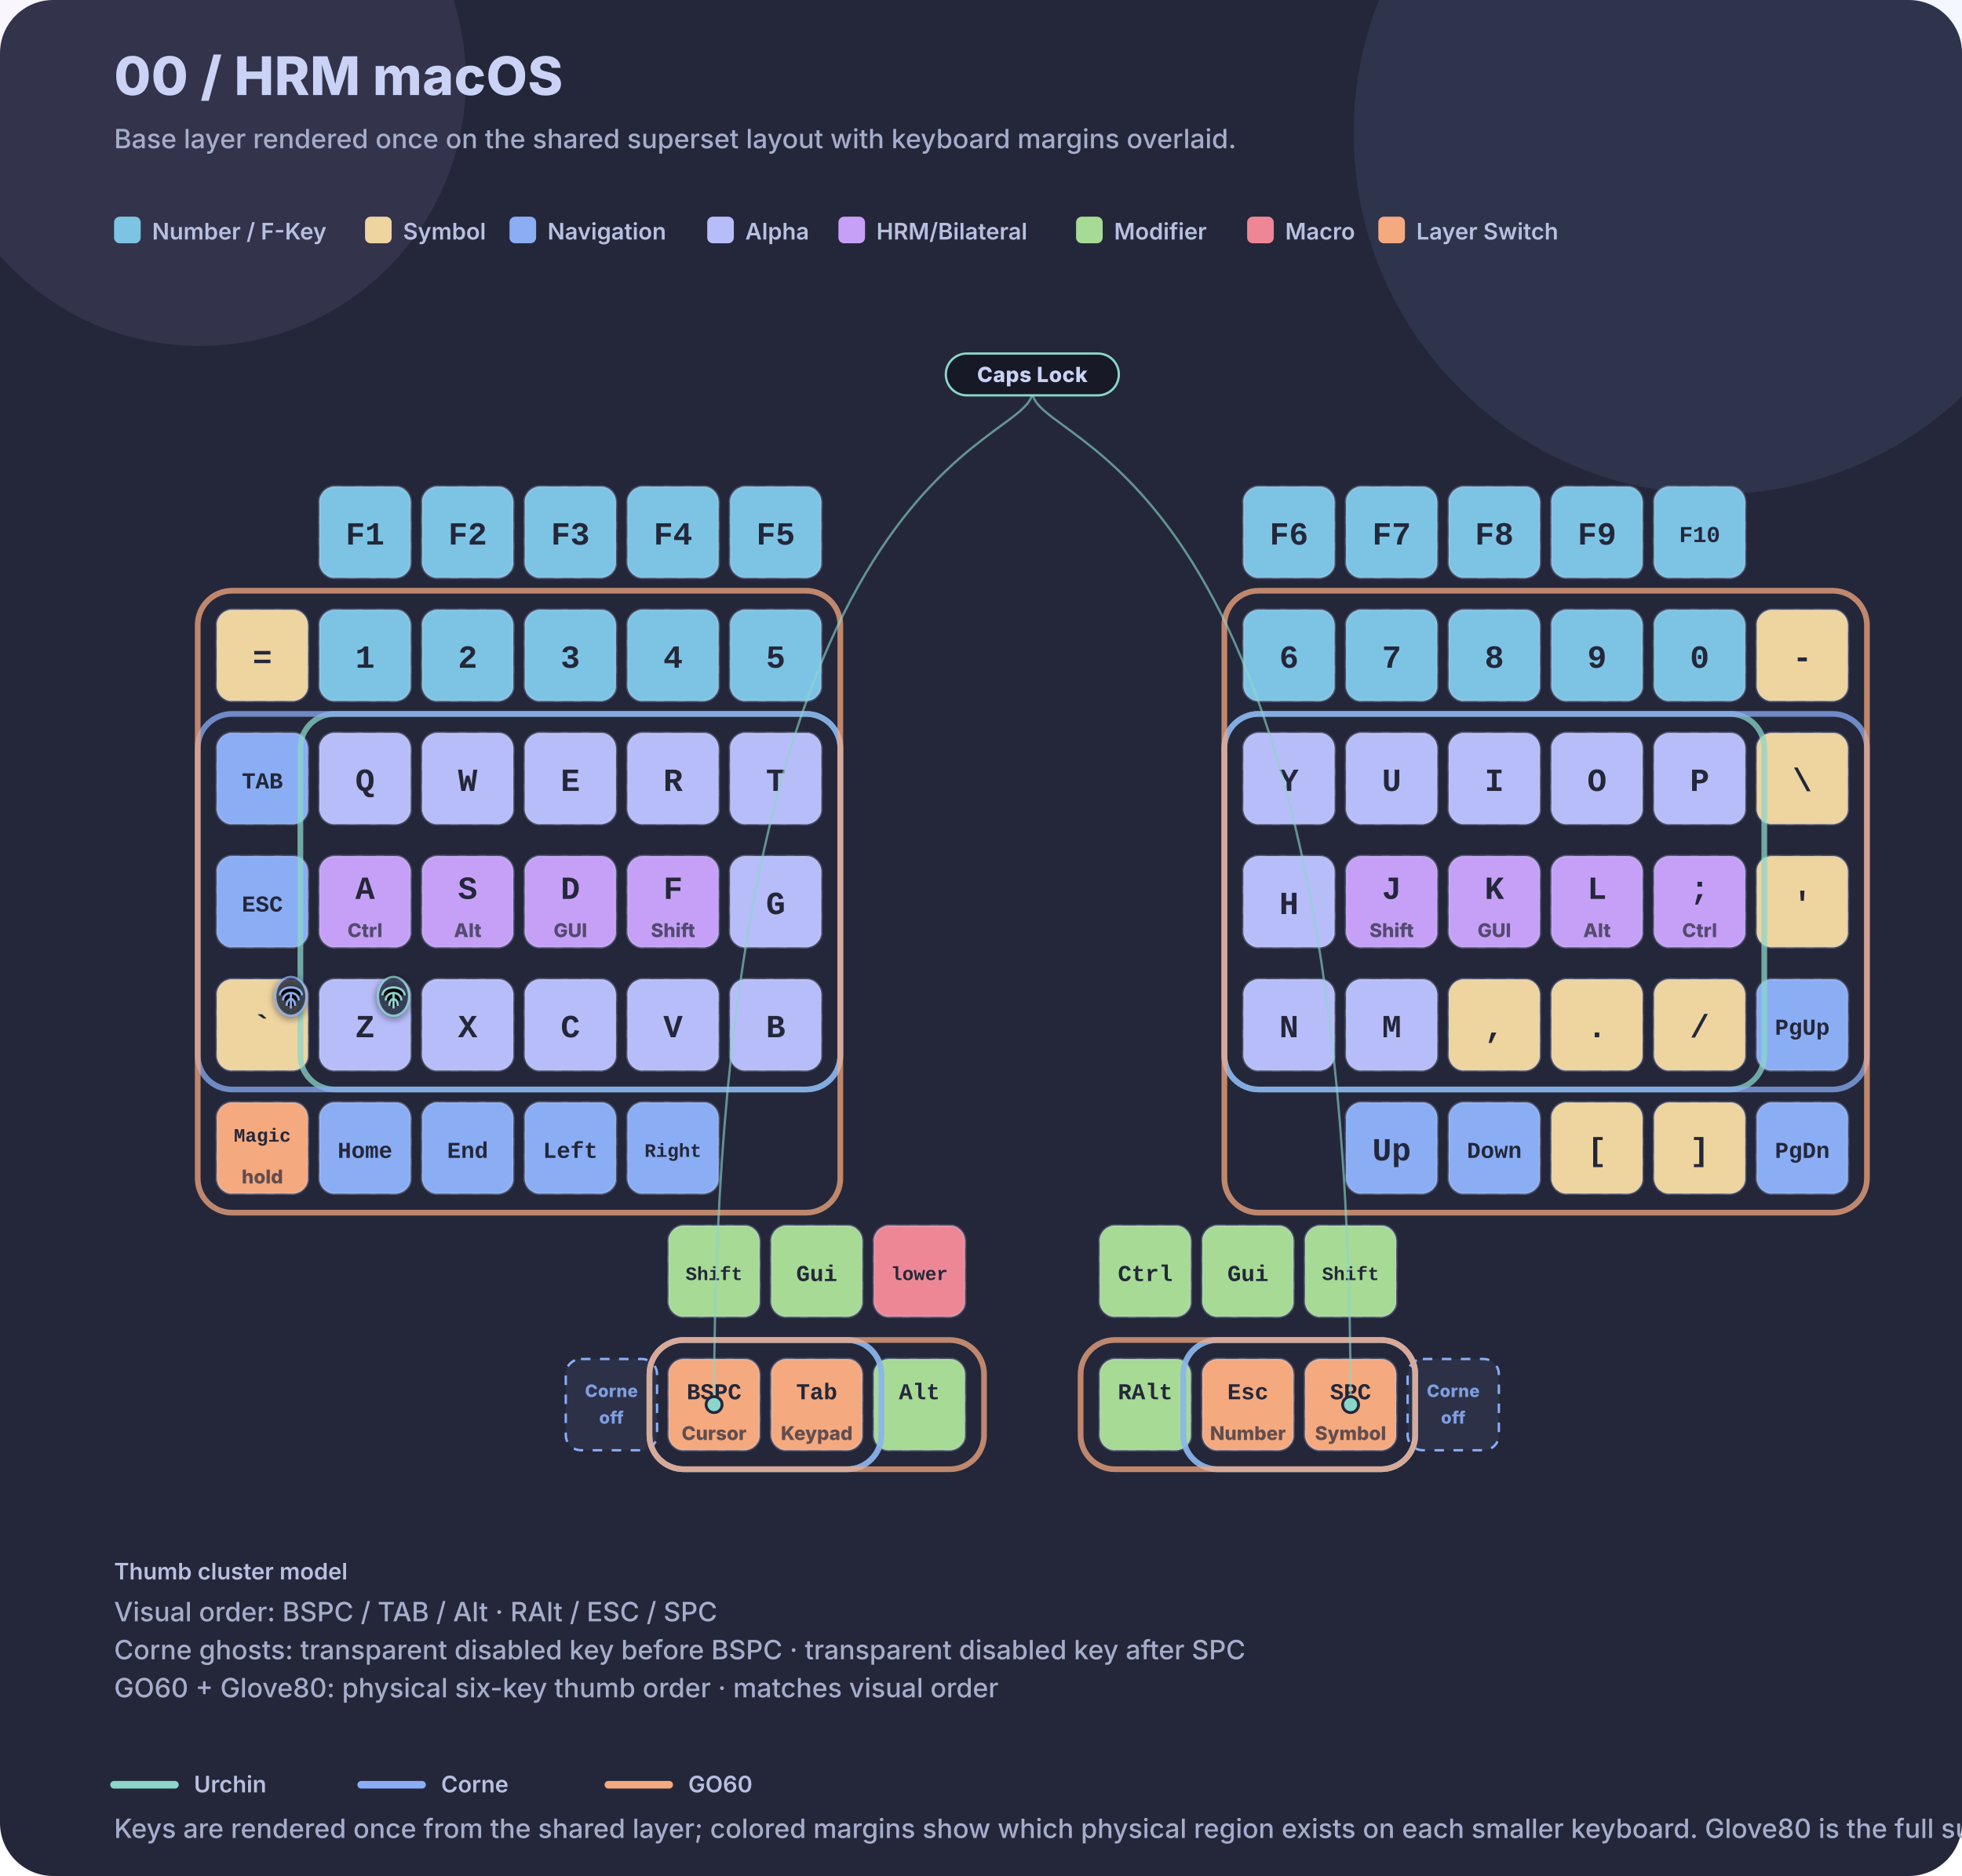
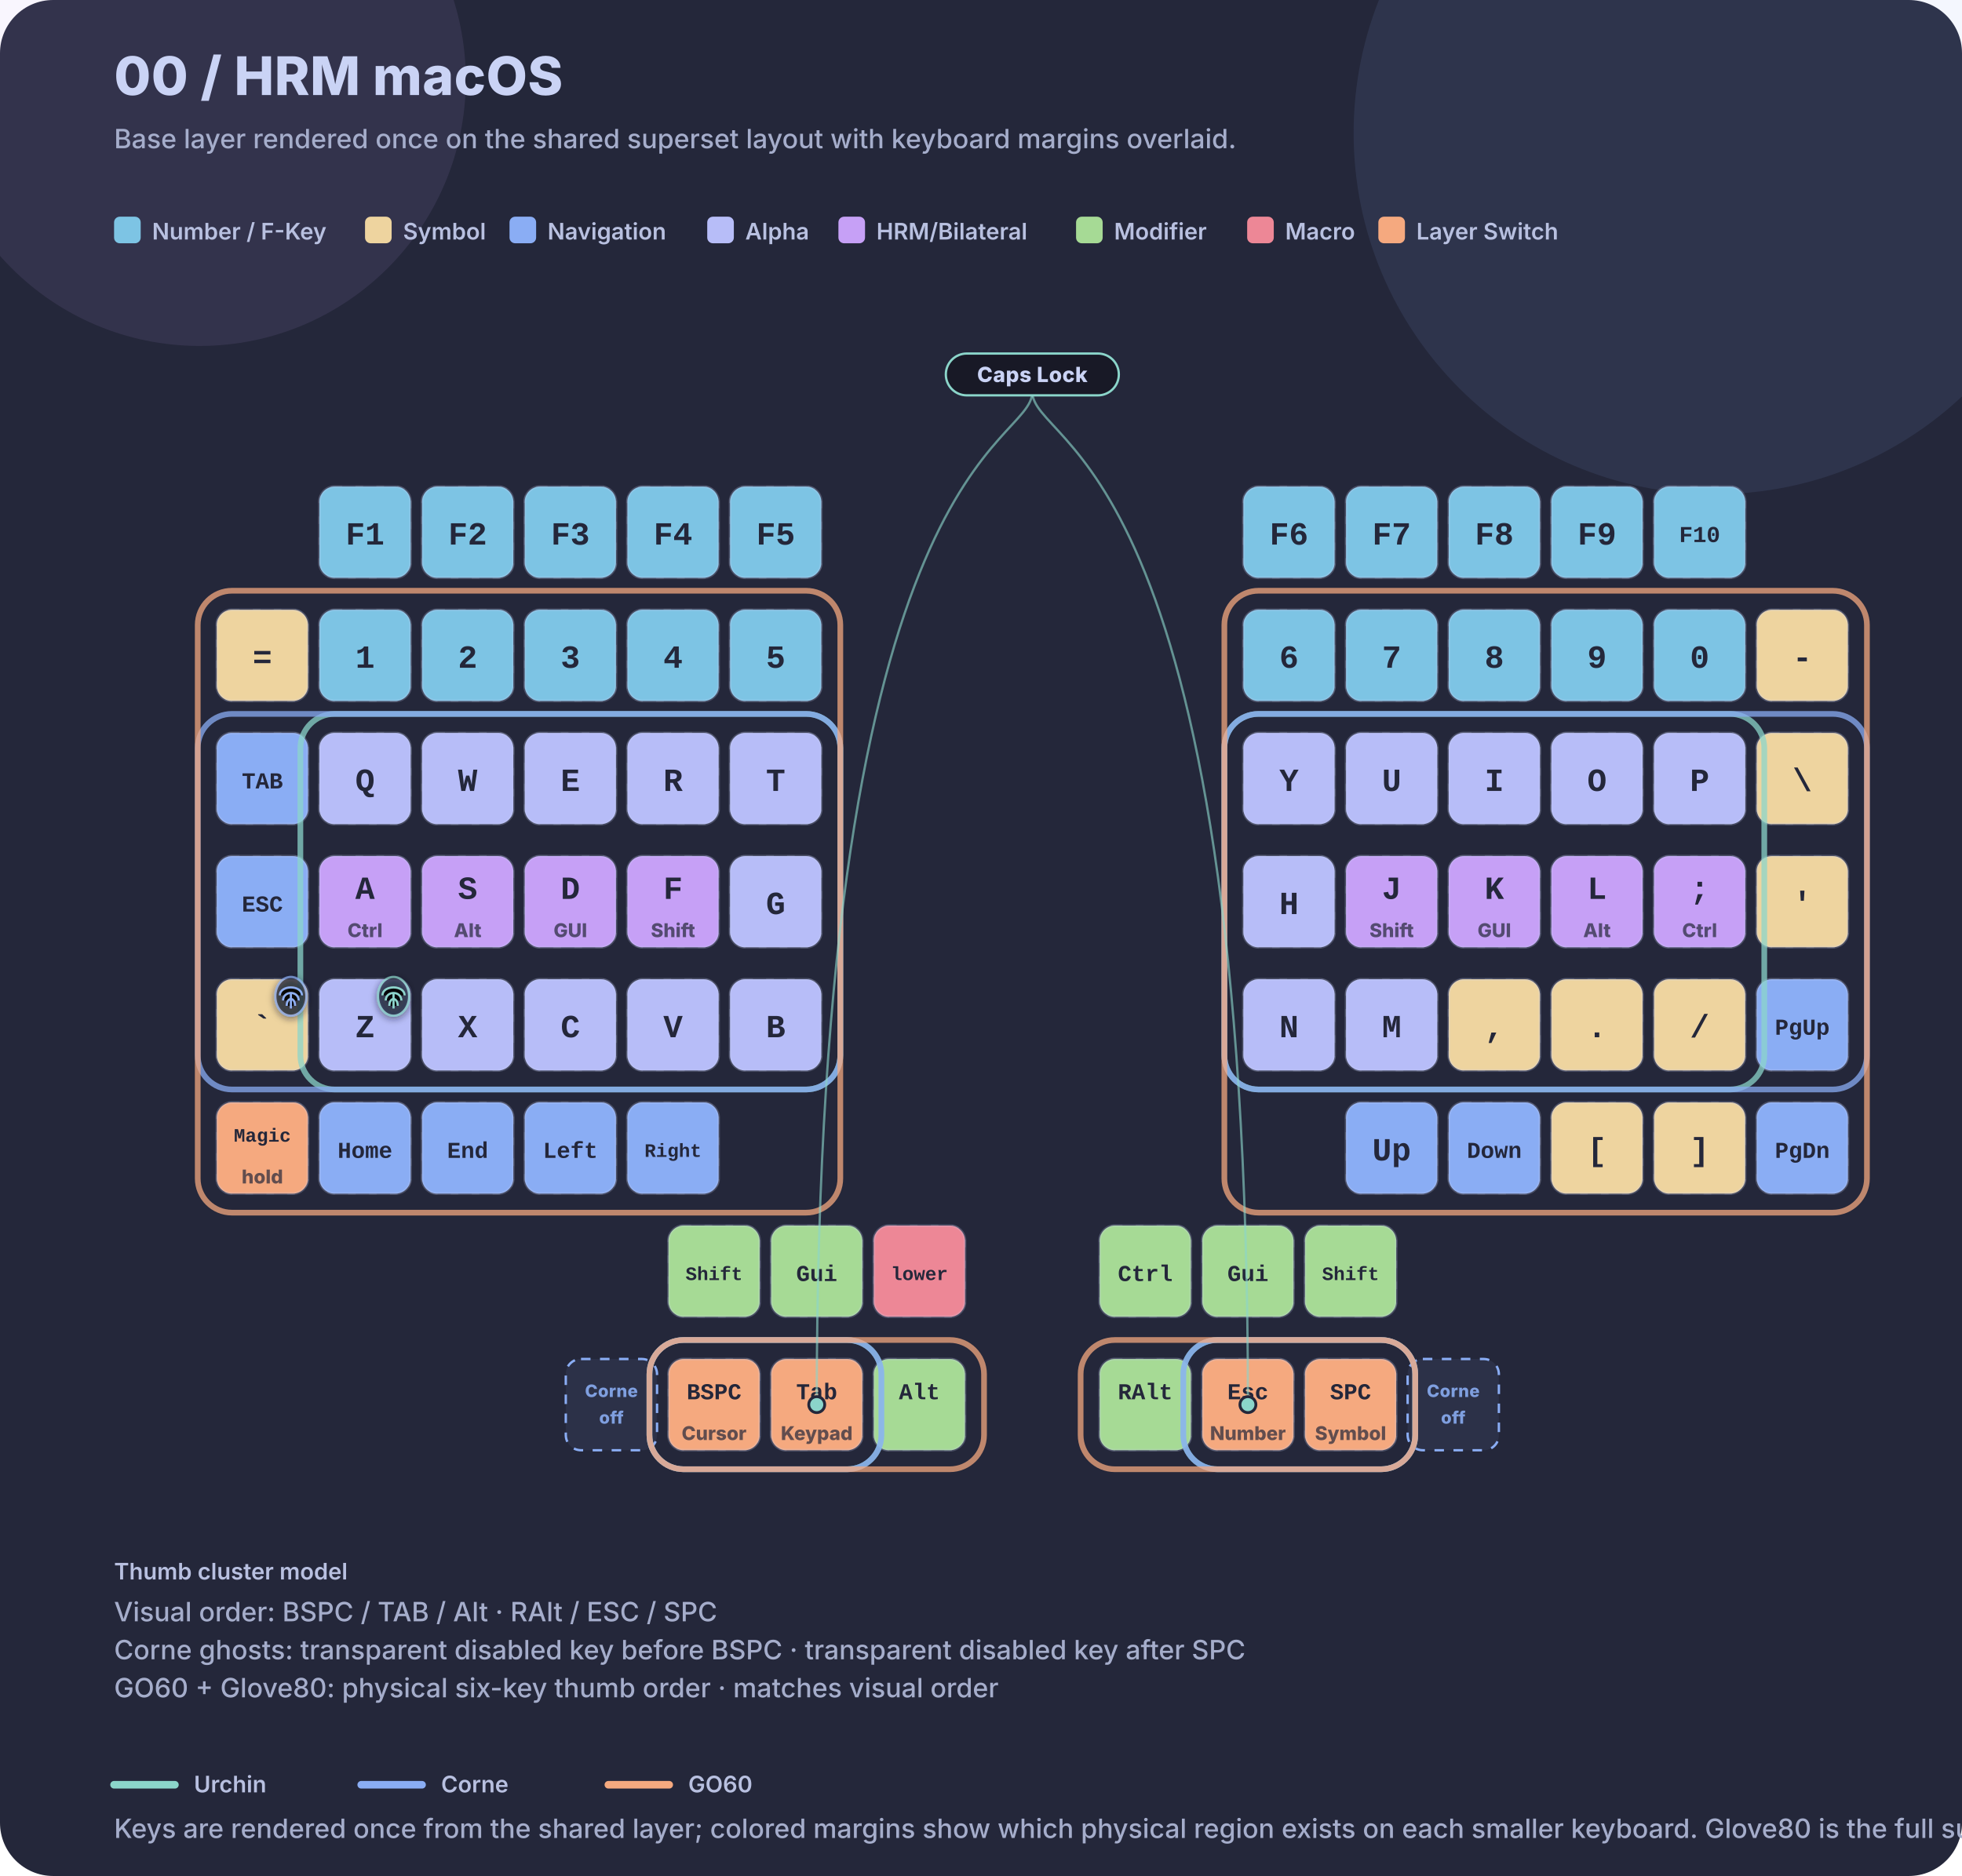
<svg xmlns="http://www.w3.org/2000/svg" width="1032" height="987" viewBox="0 0 1032 987" role="img" aria-labelledby="title desc">
  <style>
    .title { font: 800 28px Inter, Avenir Next, Segoe UI, sans-serif; fill: #cad3f5; letter-spacing: .2px; }
    .subtitle { font: 500 14px Inter, Avenir Next, Segoe UI, sans-serif; fill: #a5adcb; }
    .legend-text { font: 600 12px Inter, Avenir Next, Segoe UI, sans-serif; fill: #b8c0e0; }
    .tap { font-family: Berkeley Mono, SFMono-Regular, Consolas, Liberation Mono, monospace; font-weight: 800; text-anchor: middle; dominant-baseline: central; }
    .tap.transparent { font-size: 16px; fill: #6e738d; }
    .hold { font: 800 10px Inter, Avenir Next, Segoe UI, sans-serif; text-anchor: middle; dominant-baseline: central; }
    .key { stroke: rgba(202,211,245,.22); stroke-width: 1.4; }
    .ghost-key { fill: transparent; stroke: rgba(202,211,245,.13); stroke-width: 1; stroke-dasharray: 4 7; }
    .corne-disabled-thumb rect { fill: rgba(138,173,244,.08); stroke: #8aadf4; stroke-width: 1.25; stroke-dasharray: 5 5; }
    .corne-disabled-thumb text { font: 800 9px Inter, Avenir Next, Segoe UI, sans-serif; fill: #8aadf4; text-anchor: middle; letter-spacing: .15px; opacity: .88; }
    .keyboard-boundary { fill: transparent; stroke-width: 3; opacity: .74; }
    .layer-activator { opacity: .96; filter: drop-shadow(0 1px 2px rgba(24,25,38,.8)); }
    .layer-activator * { stroke: #24273a; stroke-width: 1.15; }
    .outline-legend-line { stroke-width: 4; stroke-linecap: round; }
    .shortcut path { fill: none; stroke: #8bd5ca; stroke-width: 1.2; opacity: .62; stroke-linecap: round; }
    .shortcut circle { fill: #8bd5ca; stroke: #24273a; stroke-width: 1.5; }
    .shortcut rect { fill: #181926; stroke: #8bd5ca; stroke-width: 1.2; }
    .shortcut text { font: 800 11px Inter, Avenir Next, Segoe UI, sans-serif; fill: #cad3f5; text-anchor: middle; letter-spacing: .2px; }
  </style>
  <rect x="0" y="0" width="1032" height="987" rx="28" fill="#24273a" />
  <circle cx="105" cy="42" r="140" fill="#c6a0f6" opacity="0.10" />
  <circle cx="902" cy="70" r="190" fill="#8aadf4" opacity="0.10" />
  <text x="60" y="50" class="title">00 / HRM macOS</text>
  <text x="60" y="78" class="subtitle">Base layer rendered once on the shared superset layout with keyboard margins overlaid.</text>
  <rect x="60" y="114" width="14" height="14" rx="3" fill="#7dc4e4" />
  <text x="80" y="126" class="legend-text">Number / F-Key</text>
  <rect x="192" y="114" width="14" height="14" rx="3" fill="#eed49f" />
  <text x="212" y="126" class="legend-text">Symbol</text>
  <rect x="268" y="114" width="14" height="14" rx="3" fill="#8aadf4" />
  <text x="288" y="126" class="legend-text">Navigation</text>
  <rect x="372" y="114" width="14" height="14" rx="3" fill="#b7bdf8" />
  <text x="392" y="126" class="legend-text">Alpha</text>
  <rect x="441" y="114" width="14" height="14" rx="3" fill="#c6a0f6" />
  <text x="461" y="126" class="legend-text">HRM/Bilateral</text>
  <rect x="566" y="114" width="14" height="14" rx="3" fill="#a6da95" />
  <text x="586" y="126" class="legend-text">Modifier</text>
  <rect x="656" y="114" width="14" height="14" rx="3" fill="#ed8796" />
  <text x="676" y="126" class="legend-text">Macro</text>
  <rect x="725" y="114" width="14" height="14" rx="3" fill="#f5a97f" />
  <text x="745" y="126" class="legend-text">Layer Switch</text>
  <g transform="translate(60 256)">
    <rect class="ghost-key" x="108" y="0" width="48" height="48" rx="8" />
    <rect class="ghost-key" x="162" y="0" width="48" height="48" rx="8" />
    <rect class="ghost-key" x="216" y="0" width="48" height="48" rx="8" />
    <rect class="ghost-key" x="270" y="0" width="48" height="48" rx="8" />
    <rect class="ghost-key" x="324" y="0" width="48" height="48" rx="8" />
    <rect class="ghost-key" x="594" y="0" width="48" height="48" rx="8" />
    <rect class="ghost-key" x="648" y="0" width="48" height="48" rx="8" />
    <rect class="ghost-key" x="702" y="0" width="48" height="48" rx="8" />
    <rect class="ghost-key" x="756" y="0" width="48" height="48" rx="8" />
    <rect class="ghost-key" x="810" y="0" width="48" height="48" rx="8" />
    <rect class="ghost-key" x="54" y="64.8" width="48" height="48" rx="8" />
    <rect class="ghost-key" x="108" y="64.8" width="48" height="48" rx="8" />
    <rect class="ghost-key" x="162" y="64.8" width="48" height="48" rx="8" />
    <rect class="ghost-key" x="216" y="64.8" width="48" height="48" rx="8" />
    <rect class="ghost-key" x="270" y="64.8" width="48" height="48" rx="8" />
    <rect class="ghost-key" x="324" y="64.8" width="48" height="48" rx="8" />
    <rect class="ghost-key" x="594" y="64.8" width="48" height="48" rx="8" />
    <rect class="ghost-key" x="648" y="64.8" width="48" height="48" rx="8" />
    <rect class="ghost-key" x="702" y="64.8" width="48" height="48" rx="8" />
    <rect class="ghost-key" x="756" y="64.8" width="48" height="48" rx="8" />
    <rect class="ghost-key" x="810" y="64.8" width="48" height="48" rx="8" />
    <rect class="ghost-key" x="864" y="64.8" width="48" height="48" rx="8" />
    <rect class="ghost-key" x="54" y="129.6" width="48" height="48" rx="8" />
    <rect class="ghost-key" x="108" y="129.6" width="48" height="48" rx="8" />
    <rect class="ghost-key" x="162" y="129.6" width="48" height="48" rx="8" />
    <rect class="ghost-key" x="216" y="129.6" width="48" height="48" rx="8" />
    <rect class="ghost-key" x="270" y="129.6" width="48" height="48" rx="8" />
    <rect class="ghost-key" x="324" y="129.6" width="48" height="48" rx="8" />
    <rect class="ghost-key" x="594" y="129.6" width="48" height="48" rx="8" />
    <rect class="ghost-key" x="648" y="129.6" width="48" height="48" rx="8" />
    <rect class="ghost-key" x="702" y="129.6" width="48" height="48" rx="8" />
    <rect class="ghost-key" x="756" y="129.6" width="48" height="48" rx="8" />
    <rect class="ghost-key" x="810" y="129.6" width="48" height="48" rx="8" />
    <rect class="ghost-key" x="864" y="129.6" width="48" height="48" rx="8" />
    <rect class="ghost-key" x="54" y="194.4" width="48" height="48" rx="8" />
    <rect class="ghost-key" x="108" y="194.4" width="48" height="48" rx="8" />
    <rect class="ghost-key" x="162" y="194.4" width="48" height="48" rx="8" />
    <rect class="ghost-key" x="216" y="194.4" width="48" height="48" rx="8" />
    <rect class="ghost-key" x="270" y="194.4" width="48" height="48" rx="8" />
    <rect class="ghost-key" x="324" y="194.4" width="48" height="48" rx="8" />
    <rect class="ghost-key" x="594" y="194.4" width="48" height="48" rx="8" />
    <rect class="ghost-key" x="648" y="194.4" width="48" height="48" rx="8" />
    <rect class="ghost-key" x="702" y="194.4" width="48" height="48" rx="8" />
    <rect class="ghost-key" x="756" y="194.4" width="48" height="48" rx="8" />
    <rect class="ghost-key" x="810" y="194.4" width="48" height="48" rx="8" />
    <rect class="ghost-key" x="864" y="194.4" width="48" height="48" rx="8" />
    <rect class="ghost-key" x="54" y="259.2" width="48" height="48" rx="8" />
    <rect class="ghost-key" x="108" y="259.2" width="48" height="48" rx="8" />
    <rect class="ghost-key" x="162" y="259.2" width="48" height="48" rx="8" />
    <rect class="ghost-key" x="216" y="259.2" width="48" height="48" rx="8" />
    <rect class="ghost-key" x="270" y="259.2" width="48" height="48" rx="8" />
    <rect class="ghost-key" x="324" y="259.2" width="48" height="48" rx="8" />
    <rect class="ghost-key" x="291.6" y="388.8" width="48" height="48" rx="8" />
    <rect class="ghost-key" x="345.6" y="388.8" width="48" height="48" rx="8" />
    <rect class="ghost-key" x="399.6" y="388.8" width="48" height="48" rx="8" />
    <rect class="ghost-key" x="518.4" y="388.8" width="48" height="48" rx="8" />
    <rect class="ghost-key" x="572.4" y="388.8" width="48" height="48" rx="8" />
    <rect class="ghost-key" x="626.4" y="388.8" width="48" height="48" rx="8" />
    <rect class="ghost-key" x="594" y="259.2" width="48" height="48" rx="8" />
    <rect class="ghost-key" x="648" y="259.2" width="48" height="48" rx="8" />
    <rect class="ghost-key" x="702" y="259.2" width="48" height="48" rx="8" />
    <rect class="ghost-key" x="756" y="259.2" width="48" height="48" rx="8" />
    <rect class="ghost-key" x="810" y="259.2" width="48" height="48" rx="8" />
    <rect class="ghost-key" x="864" y="259.2" width="48" height="48" rx="8" />
    <rect class="ghost-key" x="54" y="324" width="48" height="48" rx="8" />
    <rect class="ghost-key" x="108" y="324" width="48" height="48" rx="8" />
    <rect class="ghost-key" x="162" y="324" width="48" height="48" rx="8" />
    <rect class="ghost-key" x="216" y="324" width="48" height="48" rx="8" />
    <rect class="ghost-key" x="270" y="324" width="48" height="48" rx="8" />
    <rect class="ghost-key" x="291.6" y="459" width="48" height="48" rx="8" />
    <rect class="ghost-key" x="345.6" y="459" width="48" height="48" rx="8" />
    <rect class="ghost-key" x="399.6" y="459" width="48" height="48" rx="8" />
    <rect class="ghost-key" x="518.4" y="459" width="48" height="48" rx="8" />
    <rect class="ghost-key" x="572.4" y="459" width="48" height="48" rx="8" />
    <rect class="ghost-key" x="626.4" y="459" width="48" height="48" rx="8" />
    <rect class="ghost-key" x="648" y="324" width="48" height="48" rx="8" />
    <rect class="ghost-key" x="702" y="324" width="48" height="48" rx="8" />
    <rect class="ghost-key" x="756" y="324" width="48" height="48" rx="8" />
    <rect class="ghost-key" x="810" y="324" width="48" height="48" rx="8" />
    <rect class="ghost-key" x="864" y="324" width="48" height="48" rx="8" />
    <g class="corne-disabled-thumb" aria-label="Corne disabled thumb key">
      <rect x="237.6" y="459" width="48" height="48" rx="8" />
      <text x="261.6" y="479">Corne</text>
      <text x="261.6" y="493">off</text>
    </g>
    <g class="corne-disabled-thumb" aria-label="Corne disabled thumb key">
      <rect x="680.4" y="459" width="48" height="48" rx="8" />
      <text x="704.4" y="479">Corne</text>
      <text x="704.4" y="493">off</text>
    </g>
    <rect class="key" x="108" y="0" width="48" height="48" rx="8" fill="#7dc4e4" />
    <text x="132" y="26" class="tap" style="font-size:17px;fill:#24273a">F1</text>
    <rect class="key" x="162" y="0" width="48" height="48" rx="8" fill="#7dc4e4" />
    <text x="186" y="26" class="tap" style="font-size:17px;fill:#24273a">F2</text>
    <rect class="key" x="216" y="0" width="48" height="48" rx="8" fill="#7dc4e4" />
    <text x="240" y="26" class="tap" style="font-size:17px;fill:#24273a">F3</text>
    <rect class="key" x="270" y="0" width="48" height="48" rx="8" fill="#7dc4e4" />
    <text x="294" y="26" class="tap" style="font-size:17px;fill:#24273a">F4</text>
    <rect class="key" x="324" y="0" width="48" height="48" rx="8" fill="#7dc4e4" />
    <text x="348" y="26" class="tap" style="font-size:17px;fill:#24273a">F5</text>
    <rect class="key" x="594" y="0" width="48" height="48" rx="8" fill="#7dc4e4" />
    <text x="618" y="26" class="tap" style="font-size:17px;fill:#24273a">F6</text>
    <rect class="key" x="648" y="0" width="48" height="48" rx="8" fill="#7dc4e4" />
    <text x="672" y="26" class="tap" style="font-size:17px;fill:#24273a">F7</text>
    <rect class="key" x="702" y="0" width="48" height="48" rx="8" fill="#7dc4e4" />
    <text x="726" y="26" class="tap" style="font-size:17px;fill:#24273a">F8</text>
    <rect class="key" x="756" y="0" width="48" height="48" rx="8" fill="#7dc4e4" />
    <text x="780" y="26" class="tap" style="font-size:17px;fill:#24273a">F9</text>
    <rect class="key" x="810" y="0" width="48" height="48" rx="8" fill="#7dc4e4" />
    <text x="834" y="26" class="tap" style="font-size:12px;fill:#24273a">F10</text>
    <rect class="key" x="54" y="64.8" width="48" height="48" rx="8" fill="#eed49f" />
    <text x="78" y="90.8" class="tap" style="font-size:17px;fill:#24273a">=</text>
    <rect class="key" x="108" y="64.8" width="48" height="48" rx="8" fill="#7dc4e4" />
    <text x="132" y="90.8" class="tap" style="font-size:17px;fill:#24273a">1</text>
    <rect class="key" x="162" y="64.8" width="48" height="48" rx="8" fill="#7dc4e4" />
    <text x="186" y="90.8" class="tap" style="font-size:17px;fill:#24273a">2</text>
    <rect class="key" x="216" y="64.8" width="48" height="48" rx="8" fill="#7dc4e4" />
    <text x="240" y="90.8" class="tap" style="font-size:17px;fill:#24273a">3</text>
    <rect class="key" x="270" y="64.8" width="48" height="48" rx="8" fill="#7dc4e4" />
    <text x="294" y="90.8" class="tap" style="font-size:17px;fill:#24273a">4</text>
    <rect class="key" x="324" y="64.8" width="48" height="48" rx="8" fill="#7dc4e4" />
    <text x="348" y="90.8" class="tap" style="font-size:17px;fill:#24273a">5</text>
    <rect class="key" x="594" y="64.8" width="48" height="48" rx="8" fill="#7dc4e4" />
    <text x="618" y="90.8" class="tap" style="font-size:17px;fill:#24273a">6</text>
    <rect class="key" x="648" y="64.8" width="48" height="48" rx="8" fill="#7dc4e4" />
    <text x="672" y="90.8" class="tap" style="font-size:17px;fill:#24273a">7</text>
    <rect class="key" x="702" y="64.8" width="48" height="48" rx="8" fill="#7dc4e4" />
    <text x="726" y="90.8" class="tap" style="font-size:17px;fill:#24273a">8</text>
    <rect class="key" x="756" y="64.8" width="48" height="48" rx="8" fill="#7dc4e4" />
    <text x="780" y="90.8" class="tap" style="font-size:17px;fill:#24273a">9</text>
    <rect class="key" x="810" y="64.8" width="48" height="48" rx="8" fill="#7dc4e4" />
    <text x="834" y="90.8" class="tap" style="font-size:17px;fill:#24273a">0</text>
    <rect class="key" x="864" y="64.8" width="48" height="48" rx="8" fill="#eed49f" />
    <text x="888" y="90.8" class="tap" style="font-size:17px;fill:#24273a">-</text>
    <rect class="key" x="54" y="129.6" width="48" height="48" rx="8" fill="#8aadf4" />
    <text x="78" y="155.6" class="tap" style="font-size:12px;fill:#24273a">TAB</text>
    <rect class="key" x="108" y="129.6" width="48" height="48" rx="8" fill="#b7bdf8" />
    <text x="132" y="155.6" class="tap" style="font-size:17px;fill:#24273a">Q</text>
    <rect class="key" x="162" y="129.6" width="48" height="48" rx="8" fill="#b7bdf8" />
    <text x="186" y="155.6" class="tap" style="font-size:17px;fill:#24273a">W</text>
    <rect class="key" x="216" y="129.6" width="48" height="48" rx="8" fill="#b7bdf8" />
    <text x="240" y="155.6" class="tap" style="font-size:17px;fill:#24273a">E</text>
    <rect class="key" x="270" y="129.6" width="48" height="48" rx="8" fill="#b7bdf8" />
    <text x="294" y="155.6" class="tap" style="font-size:17px;fill:#24273a">R</text>
    <rect class="key" x="324" y="129.6" width="48" height="48" rx="8" fill="#b7bdf8" />
    <text x="348" y="155.6" class="tap" style="font-size:17px;fill:#24273a">T</text>
    <rect class="key" x="594" y="129.6" width="48" height="48" rx="8" fill="#b7bdf8" />
    <text x="618" y="155.6" class="tap" style="font-size:17px;fill:#24273a">Y</text>
    <rect class="key" x="648" y="129.6" width="48" height="48" rx="8" fill="#b7bdf8" />
    <text x="672" y="155.6" class="tap" style="font-size:17px;fill:#24273a">U</text>
    <rect class="key" x="702" y="129.6" width="48" height="48" rx="8" fill="#b7bdf8" />
    <text x="726" y="155.6" class="tap" style="font-size:17px;fill:#24273a">I</text>
    <rect class="key" x="756" y="129.6" width="48" height="48" rx="8" fill="#b7bdf8" />
    <text x="780" y="155.6" class="tap" style="font-size:17px;fill:#24273a">O</text>
    <rect class="key" x="810" y="129.6" width="48" height="48" rx="8" fill="#b7bdf8" />
    <text x="834" y="155.6" class="tap" style="font-size:17px;fill:#24273a">P</text>
    <rect class="key" x="864" y="129.6" width="48" height="48" rx="8" fill="#eed49f" />
    <text x="888" y="155.6" class="tap" style="font-size:17px;fill:#24273a">\</text>
    <rect class="key" x="54" y="194.4" width="48" height="48" rx="8" fill="#8aadf4" />
    <text x="78" y="220.4" class="tap" style="font-size:12px;fill:#24273a">ESC</text>
    <rect class="key" x="108" y="194.4" width="48" height="48" rx="8" fill="#c6a0f6" />
    <text x="132" y="212.4" class="tap" style="font-size:17px;fill:#24273a">A</text>
    <text x="132" y="233.4" class="hold" style="fill:rgba(36,39,58,0.70)">Ctrl</text>
    <rect class="key" x="162" y="194.4" width="48" height="48" rx="8" fill="#c6a0f6" />
    <text x="186" y="212.4" class="tap" style="font-size:17px;fill:#24273a">S</text>
    <text x="186" y="233.4" class="hold" style="fill:rgba(36,39,58,0.70)">Alt</text>
    <rect class="key" x="216" y="194.4" width="48" height="48" rx="8" fill="#c6a0f6" />
    <text x="240" y="212.4" class="tap" style="font-size:17px;fill:#24273a">D</text>
    <text x="240" y="233.4" class="hold" style="fill:rgba(36,39,58,0.70)">GUI</text>
    <rect class="key" x="270" y="194.4" width="48" height="48" rx="8" fill="#c6a0f6" />
    <text x="294" y="212.4" class="tap" style="font-size:17px;fill:#24273a">F</text>
    <text x="294" y="233.4" class="hold" style="fill:rgba(36,39,58,0.70)">Shift</text>
    <rect class="key" x="324" y="194.4" width="48" height="48" rx="8" fill="#b7bdf8" />
    <text x="348" y="220.4" class="tap" style="font-size:17px;fill:#24273a">G</text>
    <rect class="key" x="594" y="194.4" width="48" height="48" rx="8" fill="#b7bdf8" />
    <text x="618" y="220.4" class="tap" style="font-size:17px;fill:#24273a">H</text>
    <rect class="key" x="648" y="194.4" width="48" height="48" rx="8" fill="#c6a0f6" />
    <text x="672" y="212.4" class="tap" style="font-size:17px;fill:#24273a">J</text>
    <text x="672" y="233.4" class="hold" style="fill:rgba(36,39,58,0.70)">Shift</text>
    <rect class="key" x="702" y="194.4" width="48" height="48" rx="8" fill="#c6a0f6" />
    <text x="726" y="212.4" class="tap" style="font-size:17px;fill:#24273a">K</text>
    <text x="726" y="233.4" class="hold" style="fill:rgba(36,39,58,0.70)">GUI</text>
    <rect class="key" x="756" y="194.4" width="48" height="48" rx="8" fill="#c6a0f6" />
    <text x="780" y="212.4" class="tap" style="font-size:17px;fill:#24273a">L</text>
    <text x="780" y="233.4" class="hold" style="fill:rgba(36,39,58,0.70)">Alt</text>
    <rect class="key" x="810" y="194.4" width="48" height="48" rx="8" fill="#c6a0f6" />
    <text x="834" y="212.4" class="tap" style="font-size:17px;fill:#24273a">;</text>
    <text x="834" y="233.4" class="hold" style="fill:rgba(36,39,58,0.70)">Ctrl</text>
    <rect class="key" x="864" y="194.4" width="48" height="48" rx="8" fill="#eed49f" />
    <text x="888" y="220.4" class="tap" style="font-size:17px;fill:#24273a">'</text>
    <rect class="key" x="54" y="259.2" width="48" height="48" rx="8" fill="#eed49f" />
    <text x="78" y="285.2" class="tap" style="font-size:17px;fill:#24273a">`</text>
    <rect class="key" x="108" y="259.2" width="48" height="48" rx="8" fill="#b7bdf8" />
    <text x="132" y="285.2" class="tap" style="font-size:17px;fill:#24273a">Z</text>
    <rect class="key" x="162" y="259.2" width="48" height="48" rx="8" fill="#b7bdf8" />
    <text x="186" y="285.2" class="tap" style="font-size:17px;fill:#24273a">X</text>
    <rect class="key" x="216" y="259.2" width="48" height="48" rx="8" fill="#b7bdf8" />
    <text x="240" y="285.2" class="tap" style="font-size:17px;fill:#24273a">C</text>
    <rect class="key" x="270" y="259.2" width="48" height="48" rx="8" fill="#b7bdf8" />
    <text x="294" y="285.2" class="tap" style="font-size:17px;fill:#24273a">V</text>
    <rect class="key" x="324" y="259.2" width="48" height="48" rx="8" fill="#b7bdf8" />
    <text x="348" y="285.2" class="tap" style="font-size:17px;fill:#24273a">B</text>
    <rect class="key" x="291.6" y="388.8" width="48" height="48" rx="8" fill="#a6da95" />
    <text x="315.6" y="414.8" class="tap" style="font-size:10px;fill:#24273a">Shift</text>
    <rect class="key" x="345.6" y="388.8" width="48" height="48" rx="8" fill="#a6da95" />
    <text x="369.6" y="414.8" class="tap" style="font-size:12px;fill:#24273a">Gui</text>
    <rect class="key" x="399.6" y="388.8" width="48" height="48" rx="8" fill="#ed8796" />
    <text x="423.6" y="414.8" class="tap" style="font-size:10px;fill:#24273a">lower</text>
    <rect class="key" x="518.4" y="388.8" width="48" height="48" rx="8" fill="#a6da95" />
    <text x="542.4" y="414.8" class="tap" style="font-size:12px;fill:#24273a">Ctrl</text>
    <rect class="key" x="572.4" y="388.8" width="48" height="48" rx="8" fill="#a6da95" />
    <text x="596.4" y="414.8" class="tap" style="font-size:12px;fill:#24273a">Gui</text>
    <rect class="key" x="626.4" y="388.8" width="48" height="48" rx="8" fill="#a6da95" />
    <text x="650.4" y="414.8" class="tap" style="font-size:10px;fill:#24273a">Shift</text>
    <rect class="key" x="594" y="259.2" width="48" height="48" rx="8" fill="#b7bdf8" />
    <text x="618" y="285.2" class="tap" style="font-size:17px;fill:#24273a">N</text>
    <rect class="key" x="648" y="259.2" width="48" height="48" rx="8" fill="#b7bdf8" />
    <text x="672" y="285.2" class="tap" style="font-size:17px;fill:#24273a">M</text>
    <rect class="key" x="702" y="259.2" width="48" height="48" rx="8" fill="#eed49f" />
    <text x="726" y="285.2" class="tap" style="font-size:17px;fill:#24273a">,</text>
    <rect class="key" x="756" y="259.2" width="48" height="48" rx="8" fill="#eed49f" />
    <text x="780" y="285.2" class="tap" style="font-size:17px;fill:#24273a">.</text>
    <rect class="key" x="810" y="259.2" width="48" height="48" rx="8" fill="#eed49f" />
    <text x="834" y="285.2" class="tap" style="font-size:17px;fill:#24273a">/</text>
    <rect class="key" x="864" y="259.2" width="48" height="48" rx="8" fill="#8aadf4" />
    <text x="888" y="285.2" class="tap" style="font-size:12px;fill:#24273a">PgUp</text>
    <rect class="key" x="54" y="324" width="48" height="48" rx="8" fill="#f5a97f" />
    <text x="78" y="342" class="tap" style="font-size:10px;fill:#24273a">Magic</text>
    <text x="78" y="363" class="hold" style="fill:rgba(36,39,58,0.70)">hold</text>
    <rect class="key" x="108" y="324" width="48" height="48" rx="8" fill="#8aadf4" />
    <text x="132" y="350" class="tap" style="font-size:12px;fill:#24273a">Home</text>
    <rect class="key" x="162" y="324" width="48" height="48" rx="8" fill="#8aadf4" />
    <text x="186" y="350" class="tap" style="font-size:12px;fill:#24273a">End</text>
    <rect class="key" x="216" y="324" width="48" height="48" rx="8" fill="#8aadf4" />
    <text x="240" y="350" class="tap" style="font-size:12px;fill:#24273a">Left</text>
    <rect class="key" x="270" y="324" width="48" height="48" rx="8" fill="#8aadf4" />
    <text x="294" y="350" class="tap" style="font-size:10px;fill:#24273a">Right</text>
    <rect class="key" x="291.6" y="459" width="48" height="48" rx="8" fill="#f5a97f" />
    <text x="315.6" y="477" class="tap" style="font-size:12px;fill:#24273a">BSPC</text>
    <text x="315.6" y="498" class="hold" style="fill:rgba(36,39,58,0.70)">Cursor</text>
    <rect class="key" x="345.6" y="459" width="48" height="48" rx="8" fill="#f5a97f" />
    <text x="369.6" y="477" class="tap" style="font-size:12px;fill:#24273a">Tab</text>
    <text x="369.6" y="498" class="hold" style="fill:rgba(36,39,58,0.70)">Keypad</text>
    <rect class="key" x="399.6" y="459" width="48" height="48" rx="8" fill="#a6da95" />
    <text x="423.6" y="477" class="tap" style="font-size:12px;fill:#24273a">Alt</text>
    <rect class="key" x="518.4" y="459" width="48" height="48" rx="8" fill="#a6da95" />
    <text x="542.4" y="477" class="tap" style="font-size:12px;fill:#24273a">RAlt</text>
    <rect class="key" x="572.4" y="459" width="48" height="48" rx="8" fill="#f5a97f" />
    <text x="596.4" y="477" class="tap" style="font-size:12px;fill:#24273a">Esc</text>
    <text x="596.4" y="498" class="hold" style="fill:rgba(36,39,58,0.70)">Number</text>
    <rect class="key" x="626.4" y="459" width="48" height="48" rx="8" fill="#f5a97f" />
    <text x="650.4" y="477" class="tap" style="font-size:12px;fill:#24273a">SPC</text>
    <text x="650.4" y="498" class="hold" style="fill:rgba(36,39,58,0.70)">Symbol</text>
    <rect class="key" x="648" y="324" width="48" height="48" rx="8" fill="#8aadf4" />
    <text x="672" y="350" class="tap" style="font-size:17px;fill:#24273a">Up</text>
    <rect class="key" x="702" y="324" width="48" height="48" rx="8" fill="#8aadf4" />
    <text x="726" y="350" class="tap" style="font-size:12px;fill:#24273a">Down</text>
    <rect class="key" x="756" y="324" width="48" height="48" rx="8" fill="#eed49f" />
    <text x="780" y="350" class="tap" style="font-size:17px;fill:#24273a">[</text>
    <rect class="key" x="810" y="324" width="48" height="48" rx="8" fill="#eed49f" />
    <text x="834" y="350" class="tap" style="font-size:17px;fill:#24273a">]</text>
    <rect class="key" x="864" y="324" width="48" height="48" rx="8" fill="#8aadf4" />
    <text x="888" y="350" class="tap" style="font-size:12px;fill:#24273a">PgDn</text>
    <rect class="keyboard-boundary" x="98" y="119.6" width="284" height="197.6" rx="18" style="stroke:#8bd5ca" />
    <rect class="keyboard-boundary" x="584" y="119.6" width="284" height="197.6" rx="18" style="stroke:#8bd5ca" />
    <rect class="keyboard-boundary" x="281.6" y="449" width="122" height="68" rx="18" style="stroke:#8bd5ca" />
    <rect class="keyboard-boundary" x="562.4" y="449" width="122" height="68" rx="18" style="stroke:#8bd5ca" />
    <rect class="keyboard-boundary" x="44" y="119.6" width="338" height="197.6" rx="18" style="stroke:#8aadf4" />
    <rect class="keyboard-boundary" x="584" y="119.6" width="338" height="197.6" rx="18" style="stroke:#8aadf4" />
    <rect class="keyboard-boundary" x="281.6" y="449" width="122" height="68" rx="18" style="stroke:#8aadf4" />
    <rect class="keyboard-boundary" x="562.4" y="449" width="122" height="68" rx="18" style="stroke:#8aadf4" />
    <rect class="keyboard-boundary" x="44" y="54.8" width="338" height="327.2" rx="18" style="stroke:#f5a97f" />
    <rect class="keyboard-boundary" x="584" y="54.8" width="338" height="327.2" rx="18" style="stroke:#f5a97f" />
    <rect class="keyboard-boundary" x="281.6" y="449" width="176" height="68" rx="18" style="stroke:#f5a97f" />
    <rect class="keyboard-boundary" x="508.4" y="449" width="176" height="68" rx="18" style="stroke:#f5a97f" />
    <g class="layer-activator" aria-label="Urchin Magic activation key" transform="translate(147.0 268.2)">
      <ellipse cx="0" cy="0" rx="8.2" ry="10.2" style="fill:#24273a;opacity:.72;stroke:#8bd5ca;stroke-width:1.2" />
      <path d="M -5.8 -0.5 C -5.8 -6.1, 5.8 -6.1, 5.8 -0.5" style="stroke:#8bd5ca" />
      <path d="M -4.1 2.2 C -4.1 -3.1, 4.1 -3.1, 4.1 2.2" style="stroke:#8bd5ca" />
      <path d="M -2.2 5.0 C -2.2 .2, 2.2 .2, 2.2 5.0" style="stroke:#8bd5ca" />
      <path d="M 0 -1.4 L 0 6.4" style="stroke:#8bd5ca" />
    </g>
    <g class="layer-activator" aria-label="Corne Magic activation key" transform="translate(93.0 268.2)">
      <ellipse cx="0" cy="0" rx="8.2" ry="10.2" style="fill:#24273a;opacity:.72;stroke:#8aadf4;stroke-width:1.2" />
      <path d="M -5.8 -0.5 C -5.8 -6.1, 5.8 -6.1, 5.8 -0.5" style="stroke:#8aadf4" />
      <path d="M -4.1 2.2 C -4.1 -3.1, 4.1 -3.1, 4.1 2.2" style="stroke:#8aadf4" />
      <path d="M -2.2 5.0 C -2.2 .2, 2.2 .2, 2.2 5.0" style="stroke:#8aadf4" />
      <path d="M 0 -1.4 L 0 6.4" style="stroke:#8aadf4" />
    </g>
  </g>
  <g class="shortcut">
-     <path d="M 543.0 206 C 543.0 236, 375.6 236, 375.6 739.0" />
-     <circle cx="375.6" cy="739.0" r="4.2" />
-     <path d="M 543.0 206 C 543.0 236, 710.4 236, 710.4 739.0" />
-     <circle cx="710.4" cy="739.0" r="4.2" />
+     <path d="M 543.0 206 C 543.0 236, 429.6 236, 429.6 739.0" />
+     <circle cx="429.6" cy="739.0" r="4.2" />
+     <path d="M 543.0 206 C 543.0 236, 656.4 236, 656.4 739.0" />
+     <circle cx="656.4" cy="739.0" r="4.2" />
    <rect x="497.5" y="186" width="91" height="22" rx="11" />
    <text x="543.0" y="201">Caps Lock</text>
  </g>
  <text x="60" y="831" class="legend-text">Thumb cluster model</text>
  <text x="60" y="853" class="subtitle">Visual order: BSPC / TAB / Alt · RAlt / ESC / SPC</text>
  <text x="60" y="873" class="subtitle">Corne ghosts: transparent disabled key before BSPC · transparent disabled key after SPC</text>
  <text x="60" y="893" class="subtitle">GO60 + Glove80: physical six-key thumb order · matches visual order</text>
  <line x1="60" y1="939" x2="92" y2="939" class="outline-legend-line" style="stroke:#8bd5ca" />
  <text x="102" y="943" class="legend-text">Urchin</text>
  <line x1="190" y1="939" x2="222" y2="939" class="outline-legend-line" style="stroke:#8aadf4" />
  <text x="232" y="943" class="legend-text">Corne</text>
  <line x1="320" y1="939" x2="352" y2="939" class="outline-legend-line" style="stroke:#f5a97f" />
  <text x="362" y="943" class="legend-text">GO60</text>
  <text x="60" y="967" class="subtitle">Keys are rendered once from the shared layer; colored margins show which physical region exists on each smaller keyboard. Glove80 is the full superset.</text>
</svg>
